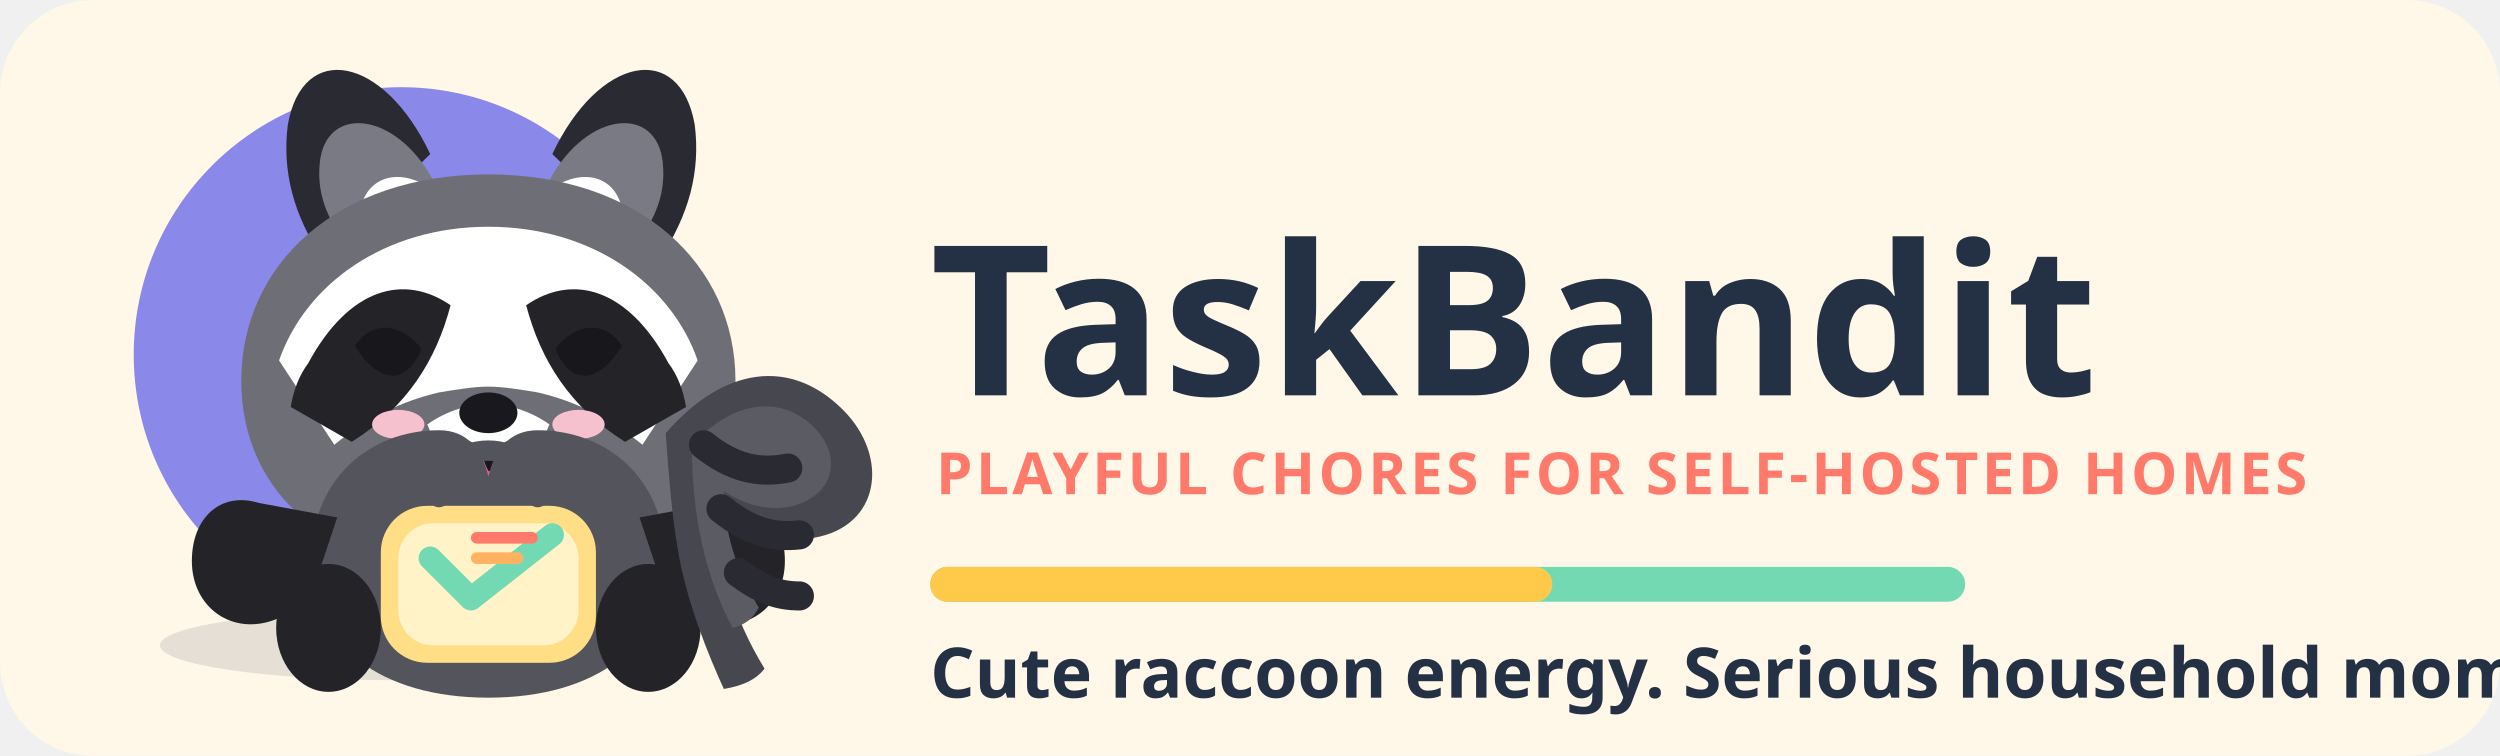
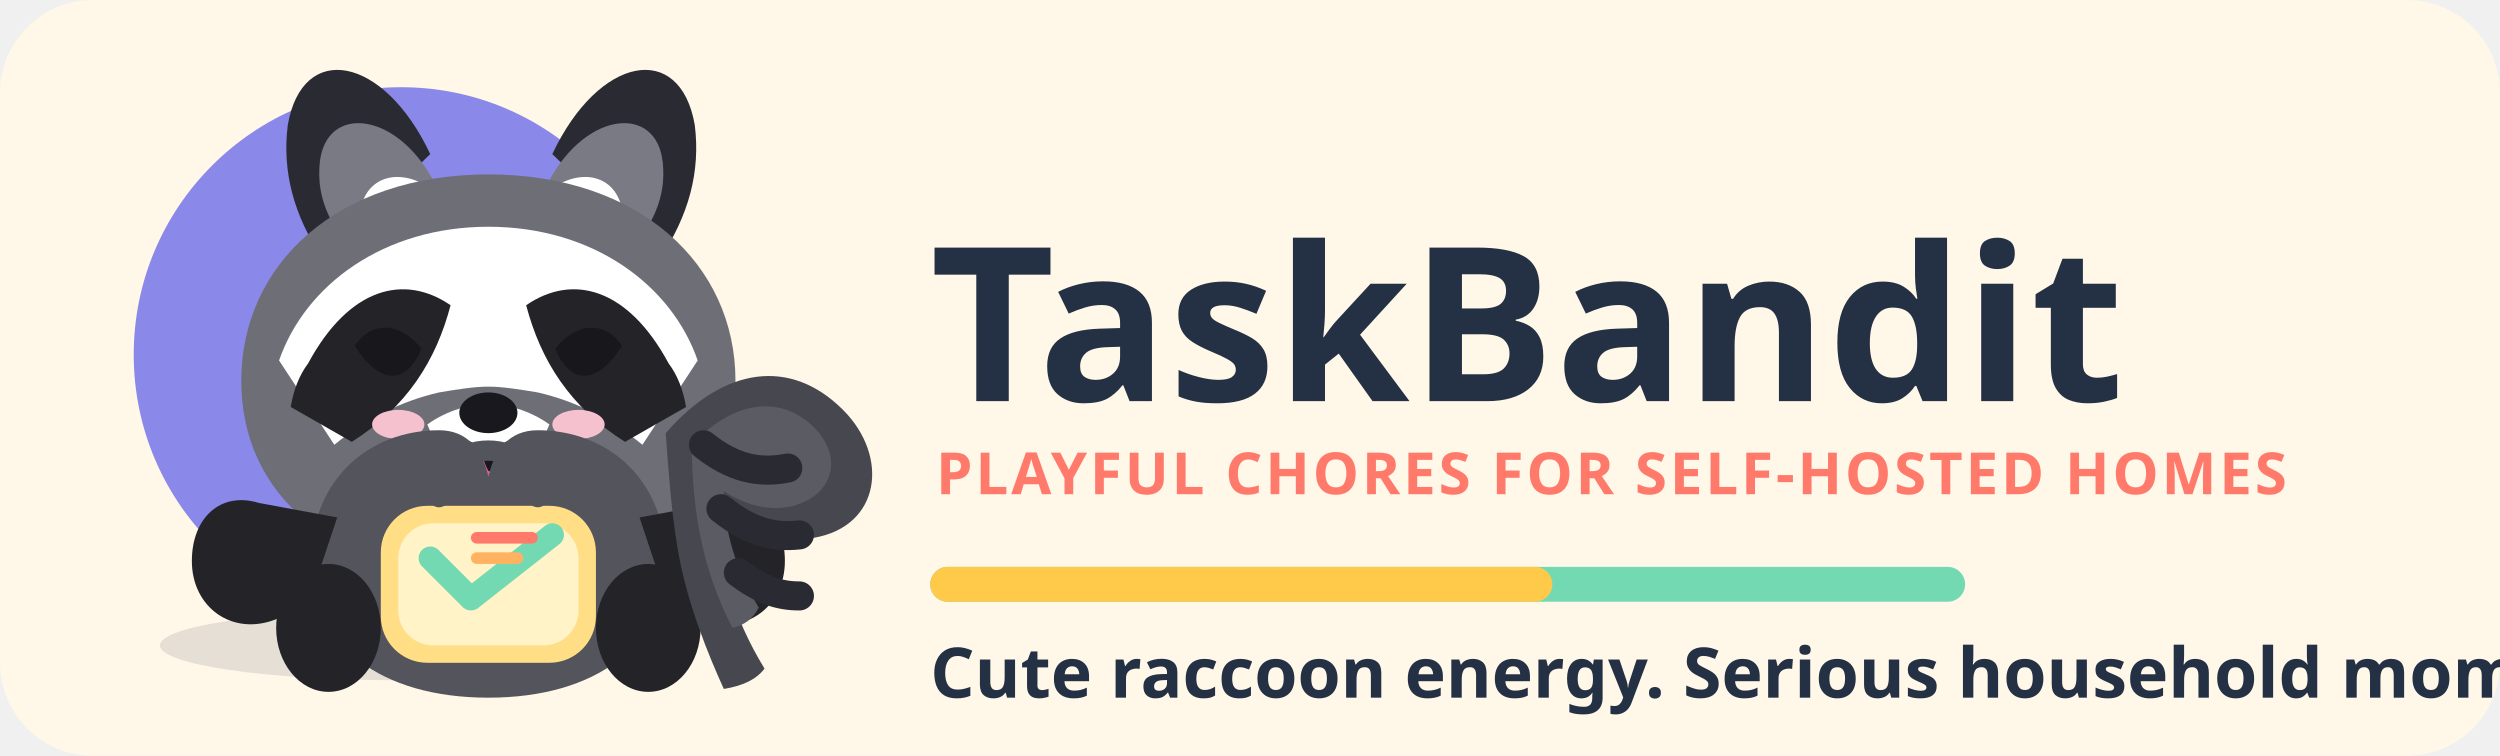
<svg xmlns="http://www.w3.org/2000/svg" width="860" height="260" viewBox="0 0 860 260" fill="none">
  <style>
    @font-face {
-       font-family: "Fredoka";
-       src: url("./fonts/fredoka.ttf") format("truetype");
+       font-family: "Bubblegum Sans";
+       src: url("./fonts/bubblegumsans.ttf") format("truetype");
    }

    @font-face {
      font-family: "Nunito";
      src: url("./fonts/nunito.ttf") format("truetype");
    }
  </style>
  <rect width="860" height="260" rx="32" fill="#FFF7E8" />
  <circle cx="138" cy="122" r="92" fill="#8A88E8" />
  <ellipse cx="137" cy="222" rx="82" ry="12" fill="#2F34551F" />
  <g transform="translate(28 8)">
    <path d="M120 45C104 11 76 6 71 35C69 51 73 66 83 81L120 45Z" fill="#2A2A33" />
    <path d="M162 45C178 11 206 6 211 35C213 51 209 66 199 81L162 45Z" fill="#2A2A33" />
    <path d="M121 54C108 30 84 28 82 48C81 58 84 67 92 77L121 54Z" fill="#7A7A84" />
    <path d="M161 54C174 30 198 28 200 48C201 58 198 67 190 77L161 54Z" fill="#7A7A84" />
    <path d="M128 65C117 49 99 49 96 64C95 72 98 79 105 87L128 65Z" fill="#FFFFFF" />
    <path d="M154 65C165 49 183 49 186 64C187 72 184 79 177 87L154 65Z" fill="#FFFFFF" />
    <path d="M140 52C192 52 225 83 225 123C225 162 194 190 140 190C86 190 55 162 55 123C55 83 88 52 140 52Z" fill="#6E6E76" />
    <path d="M68 116C77 90 104 70 140 70C176 70 203 90 212 116L193 145C182 136 170 130 157 127C151 126 145 125 140 125C135 125 129 126 123 127C110 130 98 136 87 145L68 116Z" fill="#FFFFFF" />
    <path d="M78 117C92 91 111 86 127 97C122 116 112 132 93 144L72 132C73 126 75 121 78 117Z" fill="#232328" />
    <path d="M202 117C188 91 169 86 153 97C158 116 168 132 187 144L208 132C207 126 205 121 202 117Z" fill="#232328" />
    <path d="M94 111C100 102 110 103 117 112C112 124 103 125 94 111Z" fill="#17171C" />
    <path d="M186 111C180 102 170 103 163 112C168 124 177 125 186 111Z" fill="#17171C" />
    <path d="M119 138C126 133 134 131 140 131C146 131 154 133 161 138C154 155 147 164 140 164C133 164 126 155 119 138Z" fill="#FFFFFF" />
    <ellipse cx="140" cy="134" rx="10" ry="7" fill="#18181E" />
    <path d="M133 146C136 150 138 152 140 152C142 152 144 150 147 146" stroke="#18181E" stroke-width="4.5" stroke-linecap="round" />
    <path d="M136 151C138 157 141 160 145 160C149 160 151 157 152 154" stroke="#E45C8C" stroke-width="5" stroke-linecap="round" />
    <ellipse cx="109" cy="138" rx="9" ry="5" fill="#F6C1CF" />
    <ellipse cx="171" cy="138" rx="9" ry="5" fill="#F6C1CF" />
    <path d="M79 185C79 157 99 140 123 140C133 140 138 147 140 156C142 147 147 140 157 140C181 140 201 157 201 185C201 214 177 232 140 232C103 232 79 214 79 185Z" fill="#54545D" />
    <path d="M61 165C48 161 38 170 38 185C38 201 52 211 67 205C75 202 79 196 82 188L88 170L61 165Z" fill="#232328" />
    <path d="M219 165C232 161 242 170 242 185C242 201 228 211 213 205C205 202 201 196 198 188L192 170L219 165Z" fill="#232328" />
    <ellipse cx="85" cy="208" rx="18" ry="22" fill="#232328" />
    <ellipse cx="195" cy="208" rx="18" ry="22" fill="#232328" />
    <path d="M201 141C221 118 244 115 262 133C278 149 275 173 252 177C240 179 230 176 220 171C219 186 224 204 235 222C232 226 227 228 221 229C216 218 208 199 205 180C203 168 202 155 201 141Z" fill="#47474F" />
    <path d="M210 145C226 128 242 129 252 139C262 149 259 162 245 166C237 168 229 166 221 161C221 174 225 188 233 201C231 205 228 207 224 208C214 189 210 168 210 145Z" fill="#5B5B64" />
    <path d="M214 145C224 153 233 155 243 153" stroke="#2A2A33" stroke-width="10" stroke-linecap="round" />
    <path d="M220 167C230 175 238 177 247 176" stroke="#2A2A33" stroke-width="10" stroke-linecap="round" />
    <path d="M226 189C234 195 240 197 247 197" stroke="#2A2A33" stroke-width="10" stroke-linecap="round" />
    <rect x="103" y="166" width="74" height="54" rx="16" fill="#FFDE85" />
    <rect x="109" y="172" width="62" height="42" rx="12" fill="#FFF3C7" />
    <path d="M123 163C123 154 130 147 140 147C150 147 157 154 157 163" stroke="#54545D" stroke-width="7" stroke-linecap="round" />
    <path d="M120 184L134 198L162 176" stroke="#73D9B3" stroke-width="8" stroke-linecap="round" stroke-linejoin="round" />
    <rect x="134" y="175" width="23" height="4" rx="2" fill="#FF7A6B" />
    <rect x="134" y="182" width="18" height="4" rx="2" fill="#FFB25F" />
  </g>
  <g transform="translate(320 58)">
-     <text x="0" y="78" fill="#243043" font-family="'Fredoka', 'Trebuchet MS', 'Segoe UI', sans-serif" font-size="72" font-weight="800" letter-spacing="0.4">TaskBandit</text>
-     <text x="2" y="112" fill="#FF7A6B" font-family="'Fredoka', 'Trebuchet MS', 'Segoe UI', sans-serif" font-size="20" font-weight="700" letter-spacing="1.2">PLAYFUL CHORES FOR SELF-HOSTED HOMES</text>
+     <text x="0" y="80" fill="#243043" font-family="'Bubblegum Sans', 'Trebuchet MS', 'Segoe UI', sans-serif" font-size="74" font-weight="800" letter-spacing="0.2">TaskBandit</text>
+     <text x="2" y="112" fill="#FF7A6B" font-family="'Bubblegum Sans', 'Trebuchet MS', 'Segoe UI', sans-serif" font-size="20" font-weight="700" letter-spacing="1">PLAYFUL CHORES FOR SELF-HOSTED HOMES</text>
    <rect x="0" y="137" width="356" height="12" rx="6" fill="#73D9B3" />
    <rect x="0" y="137" width="214" height="12" rx="6" fill="#FFC94A" />
    <text x="0" y="182" fill="#243043" font-family="'Nunito', 'Segoe UI', sans-serif" font-size="24" font-weight="700">Cute raccoon energy. Serious household momentum.</text>
  </g>
</svg>
